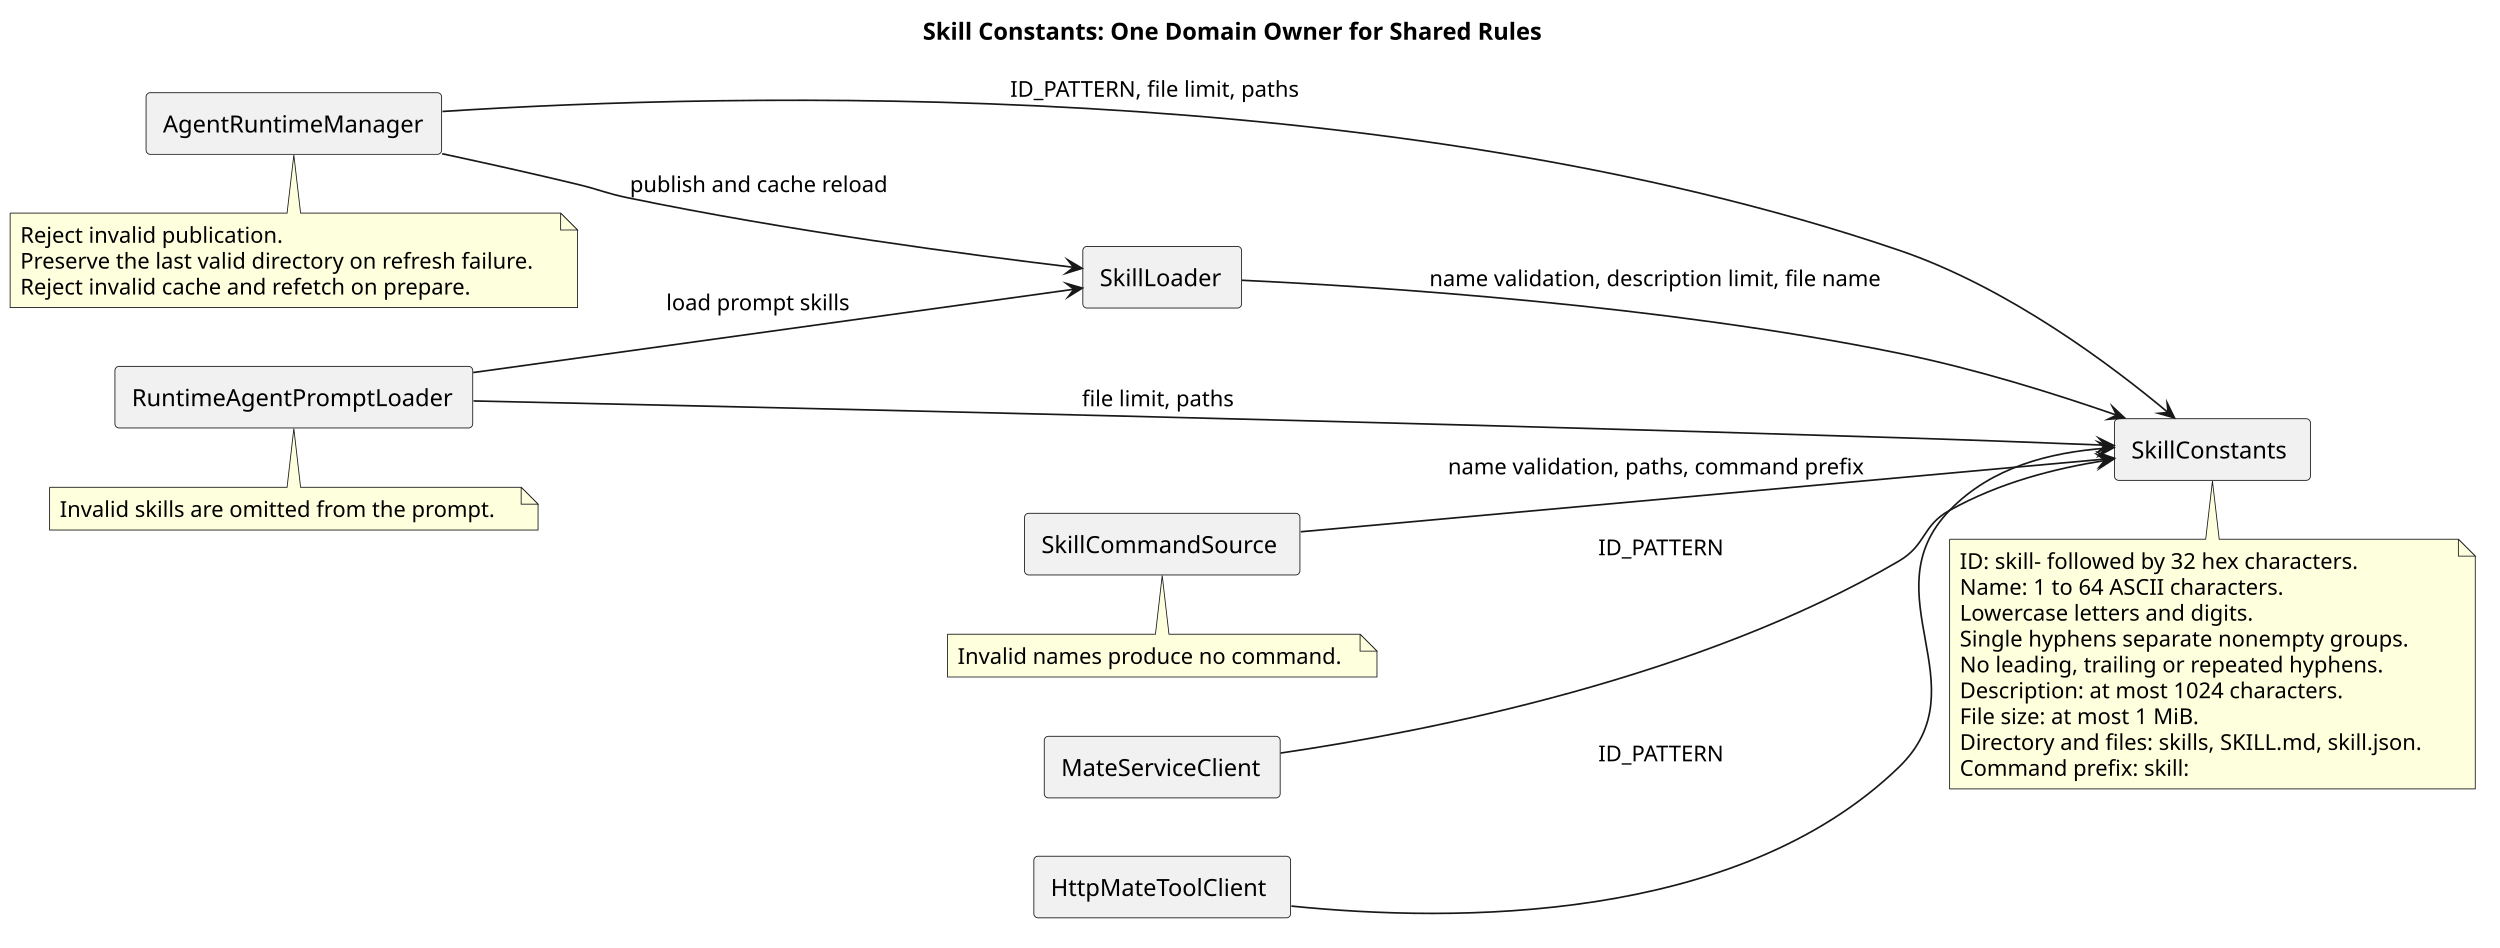
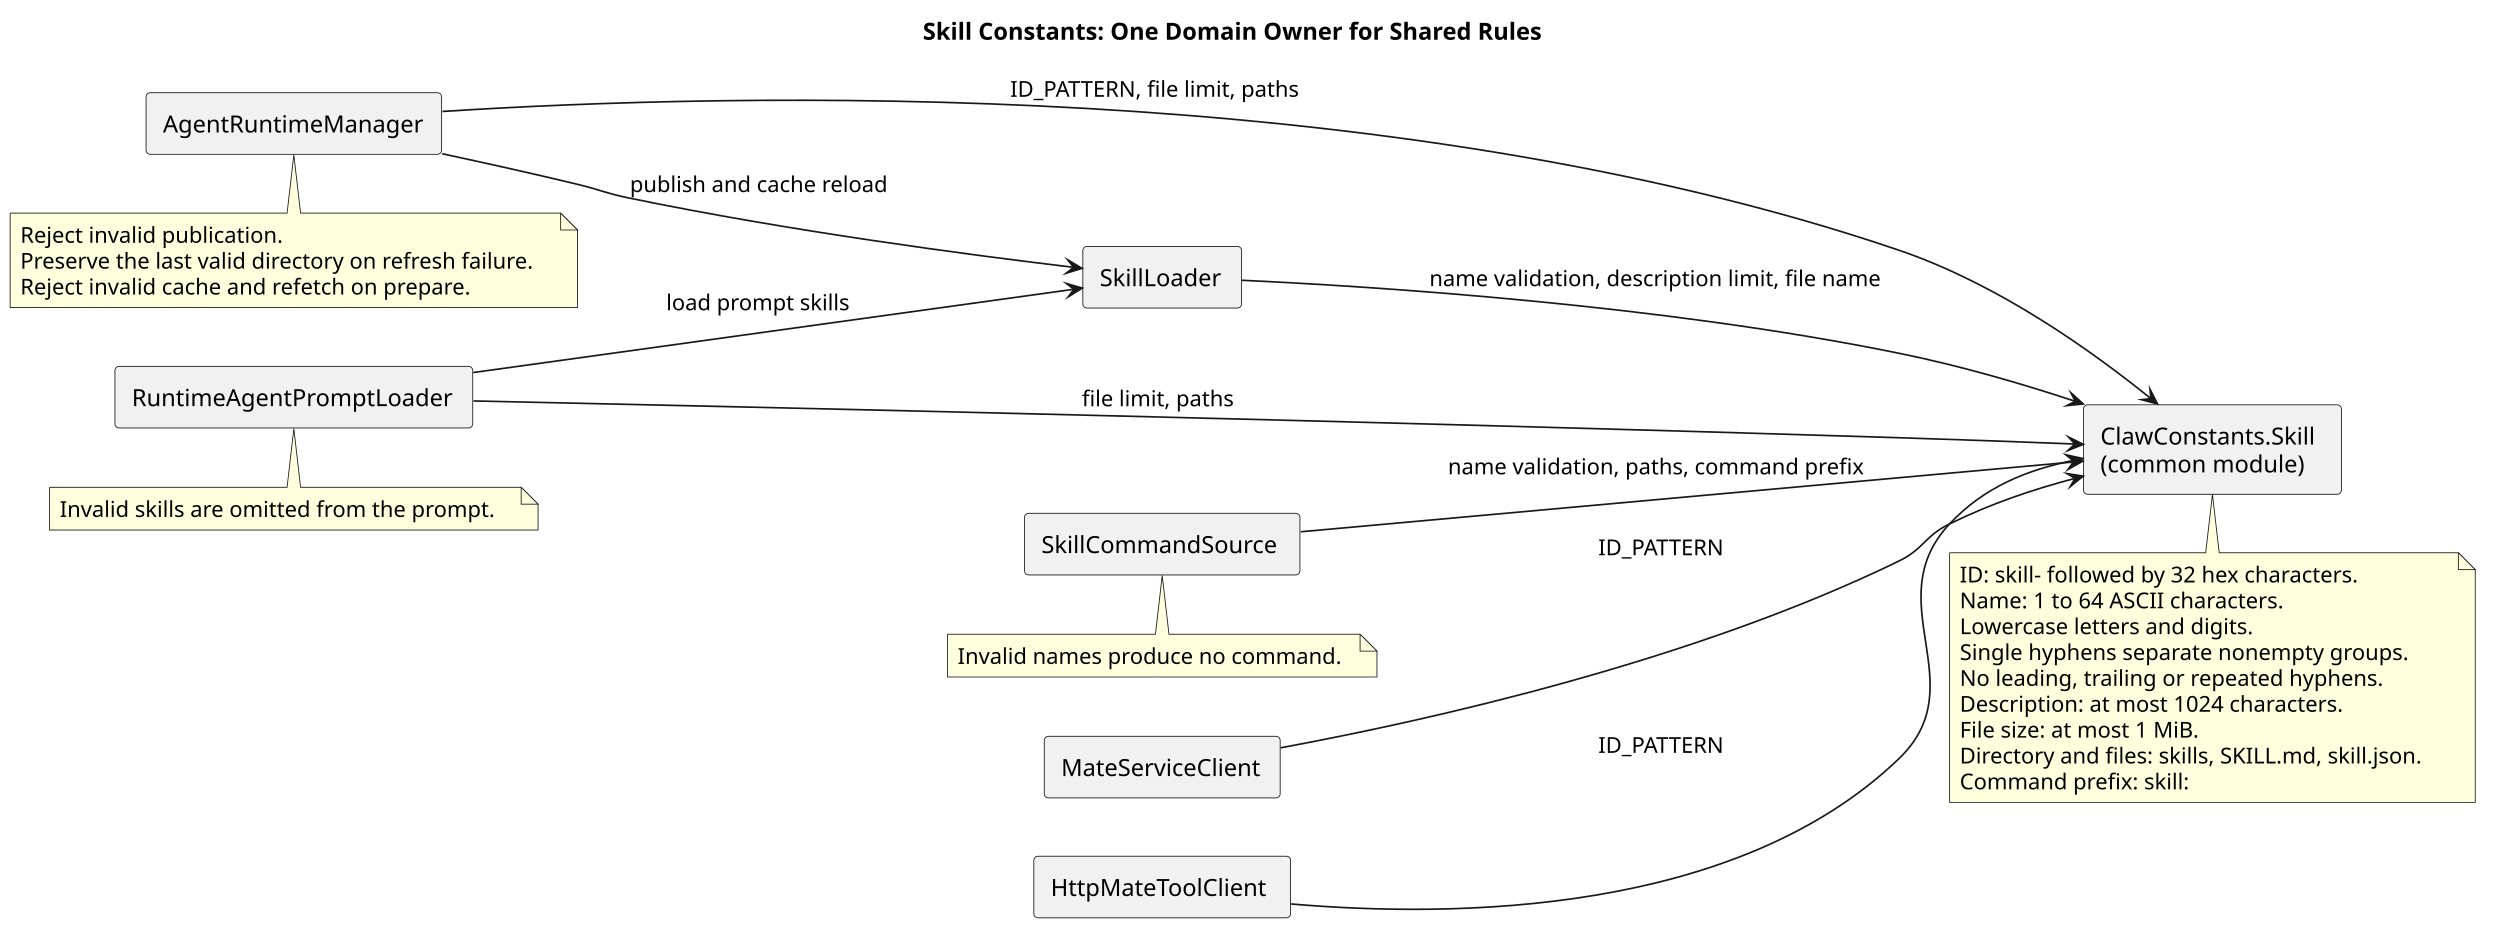
- <svg xmlns="http://www.w3.org/2000/svg" contentStyleType="text/css" data-diagram-type="DESCRIPTION" height="561px" preserveAspectRatio="none" style="width:1480px;height:561px;background:#FFFFFF;" version="1.1" viewBox="0 0 1480 561" width="1480px" zoomAndPan="magnify">
+ <svg xmlns="http://www.w3.org/2000/svg" contentStyleType="text/css" data-diagram-type="DESCRIPTION" height="558px" preserveAspectRatio="none" style="width:1480px;height:558px;background:#FFFFFF;" version="1.1" viewBox="0 0 1480 558" width="1480px" zoomAndPan="magnify">
  <defs />
  <g>
    <g class="title" data-source-line="1">
      <text fill="#000000" font-family="sans-serif" font-size="14" font-weight="700" lengthAdjust="spacing" textLength="380.775" x="546.292" y="23.535">Skill Constants: One Domain Owner for Shared Rules</text>
    </g>
-     <g class="entity" data-qualified-name="Runtime" data-source-line="25" id="ent0001">
+     <g class="entity" data-qualified-name="Runtime" data-source-line="28" id="ent0001">
      <rect fill="#F1F1F1" height="36.488" rx="2.5" ry="2.5" style="stroke:#181818;stroke-width:0.5;" width="174.964" x="86.47" y="54.88" />
      <text fill="#000000" font-family="sans-serif" font-size="14" lengthAdjust="spacing" textLength="154.964" x="96.47" y="78.416">AgentRuntimeManager</text>
    </g>
-     <g class="entity" data-qualified-name="Prompt" data-source-line="26" id="ent0002">
+     <g class="entity" data-qualified-name="Prompt" data-source-line="29" id="ent0002">
      <rect fill="#F1F1F1" height="36.488" rx="2.5" ry="2.5" style="stroke:#181818;stroke-width:0.5;" width="211.816" x="68.04" y="216.881" />
      <text fill="#000000" font-family="sans-serif" font-size="14" lengthAdjust="spacing" textLength="191.816" x="78.04" y="240.416">RuntimeAgentPromptLoader</text>
    </g>
-     <g class="entity" data-qualified-name="Loader" data-source-line="27" id="ent0003">
+     <g class="entity" data-qualified-name="Loader" data-source-line="30" id="ent0003">
      <rect fill="#F1F1F1" height="36.488" rx="2.5" ry="2.5" style="stroke:#181818;stroke-width:0.5;" width="93.999" x="641.03" y="145.881" />
      <text fill="#000000" font-family="sans-serif" font-size="14" lengthAdjust="spacing" textLength="73.999" x="651.03" y="169.416">SkillLoader</text>
    </g>
-     <g class="entity" data-qualified-name="Commands" data-source-line="28" id="ent0004">
+     <g class="entity" data-qualified-name="Commands" data-source-line="31" id="ent0004">
      <rect fill="#F1F1F1" height="36.488" rx="2.5" ry="2.5" style="stroke:#181818;stroke-width:0.5;" width="163.049" x="606.51" y="303.88" />
      <text fill="#000000" font-family="sans-serif" font-size="14" lengthAdjust="spacing" textLength="143.049" x="616.51" y="327.416">SkillCommandSource</text>
    </g>
-     <g class="entity" data-qualified-name="Constants" data-source-line="29" id="ent0005">
-       <rect fill="#F1F1F1" height="36.488" rx="2.5" ry="2.5" style="stroke:#181818;stroke-width:0.5;" width="116.004" x="1251.76" y="247.881" />
-       <text fill="#000000" font-family="sans-serif" font-size="14" lengthAdjust="spacing" textLength="96.004" x="1261.76" y="271.416">SkillConstants</text>
+     <g class="entity" data-qualified-name="Constants" data-source-line="32" id="ent0005">
+       <rect fill="#F1F1F1" height="52.977" rx="2.5" ry="2.5" style="stroke:#181818;stroke-width:0.5;" width="152.685" x="1233.42" y="239.641" />
+       <text fill="#000000" font-family="sans-serif" font-size="14" lengthAdjust="spacing" textLength="132.685" x="1243.42" y="263.176">ClawConstants.Skill</text>
+       <text fill="#000000" font-family="sans-serif" font-size="14" lengthAdjust="spacing" textLength="123.751" x="1243.42" y="279.664">(common module)</text>
    </g>
-     <g class="entity" data-qualified-name="MetadataClient" data-source-line="30" id="ent0006">
+     <g class="entity" data-qualified-name="MetadataClient" data-source-line="33" id="ent0006">
      <rect fill="#F1F1F1" height="36.488" rx="2.5" ry="2.5" style="stroke:#181818;stroke-width:0.5;" width="139.663" x="618.2" y="435.88" />
      <text fill="#000000" font-family="sans-serif" font-size="14" lengthAdjust="spacing" textLength="119.663" x="628.2" y="459.416">MateServiceClient</text>
    </g>
-     <g class="entity" data-qualified-name="ToolClient" data-source-line="31" id="ent0007">
+     <g class="entity" data-qualified-name="ToolClient" data-source-line="34" id="ent0007">
      <rect fill="#F1F1F1" height="36.488" rx="2.5" ry="2.5" style="stroke:#181818;stroke-width:0.5;" width="152.002" x="612.03" y="506.88" />
      <text fill="#000000" font-family="sans-serif" font-size="14" lengthAdjust="spacing" textLength="132.002" x="622.03" y="530.416">HttpMateToolClient</text>
    </g>
-     <g class="entity" data-qualified-name="GMN16" data-source-line="41" id="ent0017">
-       <path d="M1154.17,319.231 L1154.17,467.025 A0,0 0 0 0 1154.17,467.025 L1465.36,467.025 A0,0 0 0 0 1465.36,467.025 L1465.36,329.231 L1455.36,319.231 L1313.77,319.231 L1309.77,284.791 L1305.77,319.231 L1154.17,319.231 A0,0 0 0 0 1154.17,319.231" fill="#FEFFDD" style="stroke:#181818;stroke-width:0.5;" />
-       <path d="M1455.36,319.231 L1455.36,329.231 L1465.36,329.231 L1455.36,319.231" fill="#FEFFDD" style="stroke:#181818;stroke-width:0.5;" />
-       <text fill="#000000" font-family="sans-serif" font-size="13" lengthAdjust="spacing" textLength="252.929" x="1160.17" y="336.799">ID: skill- followed by 32 hex characters.</text>
-       <text fill="#000000" font-family="sans-serif" font-size="13" lengthAdjust="spacing" textLength="200.034" x="1160.17" y="352.109">Name: 1 to 64 ASCII characters.</text>
-       <text fill="#000000" font-family="sans-serif" font-size="13" lengthAdjust="spacing" textLength="180.292" x="1160.17" y="367.42">Lowercase letters and digits.</text>
-       <text fill="#000000" font-family="sans-serif" font-size="13" lengthAdjust="spacing" textLength="273.006" x="1160.17" y="382.731">Single hyphens separate nonempty groups.</text>
-       <text fill="#000000" font-family="sans-serif" font-size="13" lengthAdjust="spacing" textLength="259.289" x="1160.17" y="398.041">No leading, trailing or repeated hyphens.</text>
-       <text fill="#000000" font-family="sans-serif" font-size="13" lengthAdjust="spacing" textLength="238.526" x="1160.17" y="413.352">Description: at most 1024 characters.</text>
-       <text fill="#000000" font-family="sans-serif" font-size="13" lengthAdjust="spacing" textLength="149.906" x="1160.17" y="428.662">File size: at most 1 MiB.</text>
-       <text fill="#000000" font-family="sans-serif" font-size="13" lengthAdjust="spacing" textLength="290.19" x="1160.17" y="443.973">Directory and files: skills, SKILL.md, skill.json.</text>
-       <text fill="#000000" font-family="sans-serif" font-size="13" lengthAdjust="spacing" textLength="143.889" x="1160.17" y="459.283">Command prefix: skill:</text>
+     <g class="entity" data-qualified-name="GMN16" data-source-line="44" id="ent0017">
+       <path d="M1154.17,327.231 L1154.17,475.025 A0,0 0 0 0 1154.17,475.025 L1465.36,475.025 A0,0 0 0 0 1465.36,475.025 L1465.36,337.231 L1455.36,327.231 L1313.77,327.231 L1309.77,292.661 L1305.77,327.231 L1154.17,327.231 A0,0 0 0 0 1154.17,327.231" fill="#FEFFDD" style="stroke:#181818;stroke-width:0.5;" />
+       <path d="M1455.36,327.231 L1455.36,337.231 L1465.36,337.231 L1455.36,327.231" fill="#FEFFDD" style="stroke:#181818;stroke-width:0.5;" />
+       <text fill="#000000" font-family="sans-serif" font-size="13" lengthAdjust="spacing" textLength="252.929" x="1160.17" y="344.799">ID: skill- followed by 32 hex characters.</text>
+       <text fill="#000000" font-family="sans-serif" font-size="13" lengthAdjust="spacing" textLength="200.034" x="1160.17" y="360.109">Name: 1 to 64 ASCII characters.</text>
+       <text fill="#000000" font-family="sans-serif" font-size="13" lengthAdjust="spacing" textLength="180.292" x="1160.17" y="375.42">Lowercase letters and digits.</text>
+       <text fill="#000000" font-family="sans-serif" font-size="13" lengthAdjust="spacing" textLength="273.006" x="1160.17" y="390.731">Single hyphens separate nonempty groups.</text>
+       <text fill="#000000" font-family="sans-serif" font-size="13" lengthAdjust="spacing" textLength="259.289" x="1160.17" y="406.041">No leading, trailing or repeated hyphens.</text>
+       <text fill="#000000" font-family="sans-serif" font-size="13" lengthAdjust="spacing" textLength="238.526" x="1160.17" y="421.352">Description: at most 1024 characters.</text>
+       <text fill="#000000" font-family="sans-serif" font-size="13" lengthAdjust="spacing" textLength="149.906" x="1160.17" y="436.662">File size: at most 1 MiB.</text>
+       <text fill="#000000" font-family="sans-serif" font-size="13" lengthAdjust="spacing" textLength="290.19" x="1160.17" y="451.973">Directory and files: skills, SKILL.md, skill.json.</text>
+       <text fill="#000000" font-family="sans-serif" font-size="13" lengthAdjust="spacing" textLength="143.889" x="1160.17" y="467.283">Command prefix: skill:</text>
    </g>
-     <g class="entity" data-qualified-name="GMN19" data-source-line="52" id="ent0020">
+     <g class="entity" data-qualified-name="GMN19" data-source-line="55" id="ent0020">
      <path d="M6,126.16 L6,182.092 A0,0 0 0 0 6,182.092 L341.894,182.092 A0,0 0 0 0 341.894,182.092 L341.894,136.161 L331.894,126.16 L177.95,126.16 L173.95,91.701 L169.95,126.16 L6,126.16 A0,0 0 0 0 6,126.16" fill="#FEFFDD" style="stroke:#181818;stroke-width:0.5;" />
      <path d="M331.894,126.16 L331.894,136.161 L341.894,136.161 L331.894,126.16" fill="#FEFFDD" style="stroke:#181818;stroke-width:0.5;" />
      <text fill="#000000" font-family="sans-serif" font-size="13" lengthAdjust="spacing" textLength="162.411" x="12" y="143.729">Reject invalid publication.</text>
      <text fill="#000000" font-family="sans-serif" font-size="13" lengthAdjust="spacing" textLength="314.894" x="12" y="159.039">Preserve the last valid directory on refresh failure.</text>
      <text fill="#000000" font-family="sans-serif" font-size="13" lengthAdjust="spacing" textLength="276.536" x="12" y="174.35">Reject invalid cache and refetch on prepare.</text>
    </g>
-     <g class="entity" data-qualified-name="GMN22" data-source-line="57" id="ent0023">
+     <g class="entity" data-qualified-name="GMN22" data-source-line="60" id="ent0023">
      <path d="M29.36,288.471 L29.36,313.781 A0,0 0 0 0 29.36,313.781 L318.529,313.781 A0,0 0 0 0 318.529,313.781 L318.529,298.471 L308.529,288.471 L177.95,288.471 L173.95,253.71 L169.95,288.471 L29.36,288.471 A0,0 0 0 0 29.36,288.471" fill="#FEFFDD" style="stroke:#181818;stroke-width:0.5;" />
      <path d="M308.529,288.471 L308.529,298.471 L318.529,298.471 L308.529,288.471" fill="#FEFFDD" style="stroke:#181818;stroke-width:0.5;" />
      <text fill="#000000" font-family="sans-serif" font-size="13" lengthAdjust="spacing" textLength="268.169" x="35.36" y="306.039">Invalid skills are omitted from the prompt.</text>
    </g>
-     <g class="entity" data-qualified-name="GMN25" data-source-line="60" id="ent0026">
+     <g class="entity" data-qualified-name="GMN25" data-source-line="63" id="ent0026">
      <path d="M560.89,375.471 L560.89,400.781 A0,0 0 0 0 560.89,400.781 L815.166,400.781 A0,0 0 0 0 815.166,400.781 L815.166,385.471 L805.166,375.471 L692.03,375.471 L688.03,340.711 L684.03,375.471 L560.89,375.471 A0,0 0 0 0 560.89,375.471" fill="#FEFFDD" style="stroke:#181818;stroke-width:0.5;" />
      <path d="M805.166,375.471 L805.166,385.471 L815.166,385.471 L805.166,375.471" fill="#FEFFDD" style="stroke:#181818;stroke-width:0.5;" />
      <text fill="#000000" font-family="sans-serif" font-size="13" lengthAdjust="spacing" textLength="233.276" x="566.89" y="393.039">Invalid names produce no command.</text>
    </g>
-     <g class="link" data-entity-1="ent0001" data-entity-2="ent0003" data-link-type="dependency" data-source-line="32" id="lnk8">
+     <g class="link" data-entity-1="ent0001" data-entity-2="ent0003" data-link-type="dependency" data-source-line="35" id="lnk8">
      <path d="M261.78,91.02 C287.62,96.57 315.95,102.871 341.89,109.13 C355.31,112.361 358.38,114.331 371.89,117.13 C466.55,136.74 573.855,150.887 635.585,158.267" fill="none" id="Runtime-to-Loader" style="stroke:#181818;stroke-width:1;" />
      <polygon fill="#181818" points="640.55,158.861,632.088,153.82,635.585,158.267,631.139,161.764,640.55,158.861" style="stroke:#181818;stroke-width:1;stroke-linejoin:miter;stroke-miterlimit:10;" />
      <text fill="#000000" font-family="sans-serif" font-size="13" lengthAdjust="spacing" textLength="157.885" x="372.89" y="113.699">publish and cache reload</text>
    </g>
-     <g class="link" data-entity-1="ent0002" data-entity-2="ent0003" data-link-type="dependency" data-source-line="33" id="lnk9">
+     <g class="link" data-entity-1="ent0002" data-entity-2="ent0003" data-link-type="dependency" data-source-line="36" id="lnk9">
      <path d="M280.12,220.541 C390.76,205.201 554.877,182.447 635.787,171.227" fill="none" id="Prompt-to-Loader" style="stroke:#181818;stroke-width:1;" />
      <polygon fill="#181818" points="640.74,170.541,631.276,167.815,635.787,171.227,632.375,175.739,640.74,170.541" style="stroke:#181818;stroke-width:1;stroke-linejoin:miter;stroke-miterlimit:10;" />
      <text fill="#000000" font-family="sans-serif" font-size="13" lengthAdjust="spacing" textLength="114.124" x="394.39" y="183.659">load prompt skills</text>
    </g>
-     <g class="link" data-entity-1="ent0003" data-entity-2="ent0005" data-link-type="dependency" data-source-line="34" id="lnk10">
-       <path d="M735.22,165.921 C815.18,169.69 984.27,180.581 1124.17,209.131 C1170.18,218.511 1216.346,233.042 1253.026,245.762" fill="none" id="Loader-to-Constants" style="stroke:#181818;stroke-width:1;" />
-       <polygon fill="#181818" points="1257.75,247.4,1250.557,240.673,1253.026,245.762,1247.936,248.231,1257.75,247.4" style="stroke:#181818;stroke-width:1;stroke-linejoin:miter;stroke-miterlimit:10;" />
+     <g class="link" data-entity-1="ent0003" data-entity-2="ent0005" data-link-type="dependency" data-source-line="37" id="lnk10">
+       <path d="M735.22,165.921 C815.18,169.69 984.27,180.581 1124.17,209.131 C1160.65,216.571 1195.45,226.71 1228.55,237.58" fill="none" id="Loader-to-Constants" style="stroke:#181818;stroke-width:1;" />
+       <polygon fill="#181818" points="1233.3,239.141,1225.997,232.532,1228.55,237.58,1223.501,240.133,1233.3,239.141" style="stroke:#181818;stroke-width:1;stroke-linejoin:miter;stroke-miterlimit:10;" />
      <text fill="#000000" font-family="sans-serif" font-size="13" lengthAdjust="spacing" textLength="277.957" x="846.17" y="169.409">name validation, description limit, file name</text>
    </g>
-     <g class="link" data-entity-1="ent0004" data-entity-2="ent0005" data-link-type="dependency" data-source-line="35" id="lnk11">
-       <path d="M770.05,314.8 C897.35,303.3 1136.11,281.731 1246.7,271.731" fill="none" id="Commands-to-Constants" style="stroke:#181818;stroke-width:1;" />
-       <polygon fill="#181818" points="1251.68,271.281,1242.356,268.107,1246.7,271.731,1243.077,276.075,1251.68,271.281" style="stroke:#181818;stroke-width:1;stroke-linejoin:miter;stroke-miterlimit:10;" />
+     <g class="link" data-entity-1="ent0004" data-entity-2="ent0005" data-link-type="dependency" data-source-line="38" id="lnk11">
+       <path d="M770.05,314.8 C890.63,303.911 1110.68,284.031 1228.09,273.421" fill="none" id="Commands-to-Constants" style="stroke:#181818;stroke-width:1;" />
+       <polygon fill="#181818" points="1233.07,272.971,1223.746,269.797,1228.09,273.421,1224.466,277.764,1233.07,272.971" style="stroke:#181818;stroke-width:1;stroke-linejoin:miter;stroke-miterlimit:10;" />
      <text fill="#000000" font-family="sans-serif" font-size="13" lengthAdjust="spacing" textLength="255.284" x="857.17" y="280.809">name validation, paths, command prefix</text>
    </g>
-     <g class="link" data-entity-1="ent0001" data-entity-2="ent0005" data-link-type="dependency" data-source-line="36" id="lnk12">
-       <path d="M261.92,65.99 C432.5,54.98 820.77,44.85 1124.17,148.131 C1189.34,170.31 1250.803,216.905 1283.463,244.185" fill="none" id="Runtime-to-Constants" style="stroke:#181818;stroke-width:1;" />
-       <polygon fill="#181818" points="1287.3,247.391,1282.957,238.551,1283.463,244.185,1277.828,244.691,1287.3,247.391" style="stroke:#181818;stroke-width:1;stroke-linejoin:miter;stroke-miterlimit:10;" />
+     <g class="link" data-entity-1="ent0001" data-entity-2="ent0005" data-link-type="dependency" data-source-line="39" id="lnk12">
+       <path d="M261.92,65.99 C432.5,54.98 820.77,44.85 1124.17,148.131 C1183.22,168.231 1238.479,207.861 1273.369,236.011" fill="none" id="Runtime-to-Constants" style="stroke:#181818;stroke-width:1;" />
+       <polygon fill="#181818" points="1277.26,239.15,1272.767,230.386,1273.369,236.011,1267.744,236.612,1277.26,239.15" style="stroke:#181818;stroke-width:1;stroke-linejoin:miter;stroke-miterlimit:10;" />
      <text fill="#000000" font-family="sans-serif" font-size="13" lengthAdjust="spacing" textLength="180.743" x="598.03" y="57.299">ID_PATTERN, file limit, paths</text>
    </g>
-     <g class="link" data-entity-1="ent0002" data-entity-2="ent0005" data-link-type="dependency" data-source-line="37" id="lnk13">
-       <path d="M280.31,237.361 C455.48,241.161 817.71,249.44 1124.17,259.13 C1166.8,260.471 1209.964,262.112 1246.404,263.562" fill="none" id="Prompt-to-Constants" style="stroke:#181818;stroke-width:1;" />
-       <polygon fill="#181818" points="1251.4,263.76,1242.566,259.406,1246.404,263.562,1242.248,267.399,1251.4,263.76" style="stroke:#181818;stroke-width:1;stroke-linejoin:miter;stroke-miterlimit:10;" />
+     <g class="link" data-entity-1="ent0002" data-entity-2="ent0005" data-link-type="dependency" data-source-line="40" id="lnk13">
+       <path d="M280.31,237.361 C455.48,241.161 817.71,249.44 1124.17,259.13 C1160.07,260.26 1194.894,261.545 1228.334,262.855" fill="none" id="Prompt-to-Constants" style="stroke:#181818;stroke-width:1;" />
+       <polygon fill="#181818" points="1233.33,263.05,1224.494,258.701,1228.334,262.855,1224.18,266.695,1233.33,263.05" style="stroke:#181818;stroke-width:1;stroke-linejoin:miter;stroke-miterlimit:10;" />
      <text fill="#000000" font-family="sans-serif" font-size="13" lengthAdjust="spacing" textLength="95.069" x="640.53" y="240.519">file limit, paths</text>
    </g>
-     <g class="link" data-entity-1="ent0006" data-entity-2="ent0005" data-link-type="dependency" data-source-line="38" id="lnk14">
-       <path d="M758.1,445.81 C847.66,432.651 1006.34,401.07 1124.17,332.13 C1140.45,322.601 1137.69,311.281 1154.17,302.13 C1183.92,285.601 1216.013,277.43 1246.363,272.579" fill="none" id="MetadataClient-to-Constants" style="stroke:#181818;stroke-width:1;" />
-       <polygon fill="#181818" points="1251.3,271.791,1241.782,269.261,1246.363,272.579,1243.044,277.161,1251.3,271.791" style="stroke:#181818;stroke-width:1;stroke-linejoin:miter;stroke-miterlimit:10;" />
+     <g class="link" data-entity-1="ent0006" data-entity-2="ent0005" data-link-type="dependency" data-source-line="41" id="lnk14">
+       <path d="M758.11,442.7 C846.32,426.37 1002.13,391.541 1124.17,332.13 C1139.04,324.89 1139.32,317.39 1154.17,310.13 C1178.86,298.05 1202.608,290.036 1228.428,283.166" fill="none" id="MetadataClient-to-Constants" style="stroke:#181818;stroke-width:1;" />
+       <polygon fill="#181818" points="1233.26,281.88,1223.534,280.329,1228.428,283.166,1225.591,288.06,1233.26,281.88" style="stroke:#181818;stroke-width:1;stroke-linejoin:miter;stroke-miterlimit:10;" />
      <text fill="#000000" font-family="sans-serif" font-size="13" lengthAdjust="spacing" textLength="77.448" x="946.17" y="328.699">ID_PATTERN</text>
    </g>
-     <g class="link" data-entity-1="ent0007" data-entity-2="ent0005" data-link-type="dependency" data-source-line="39" id="lnk15">
-       <path d="M764.49,536.4 C861.35,546.25 1028.31,546.861 1124.17,454.13 C1173.66,406.25 1106.31,351.64 1154.17,302.13 C1179.07,276.37 1213.565,267.872 1246.385,265.362" fill="none" id="ToolClient-to-Constants" style="stroke:#181818;stroke-width:1;" />
-       <polygon fill="#181818" points="1251.37,264.981,1242.091,261.678,1246.385,265.362,1242.701,269.655,1251.37,264.981" style="stroke:#181818;stroke-width:1;stroke-linejoin:miter;stroke-miterlimit:10;" />
-       <text fill="#000000" font-family="sans-serif" font-size="13" lengthAdjust="spacing" textLength="77.448" x="946.17" y="450.699">ID_PATTERN</text>
+     <g class="link" data-entity-1="ent0007" data-entity-2="ent0005" data-link-type="dependency" data-source-line="42" id="lnk15">
+       <path d="M764.34,535.15 C861.04,543.481 1027.83,541.721 1124.17,449.13 C1169.74,405.33 1110.95,356.24 1154.17,310.13 C1174.49,288.44 1199.76,278.187 1228.07,272.427" fill="none" id="ToolClient-to-Constants" style="stroke:#181818;stroke-width:1;" />
+       <polygon fill="#181818" points="1232.97,271.43,1223.353,269.305,1228.07,272.427,1224.948,277.145,1232.97,271.43" style="stroke:#181818;stroke-width:1;stroke-linejoin:miter;stroke-miterlimit:10;" />
+       <text fill="#000000" font-family="sans-serif" font-size="13" lengthAdjust="spacing" textLength="77.448" x="946.17" y="445.699">ID_PATTERN</text>
    </g>
  </g>
</svg>
